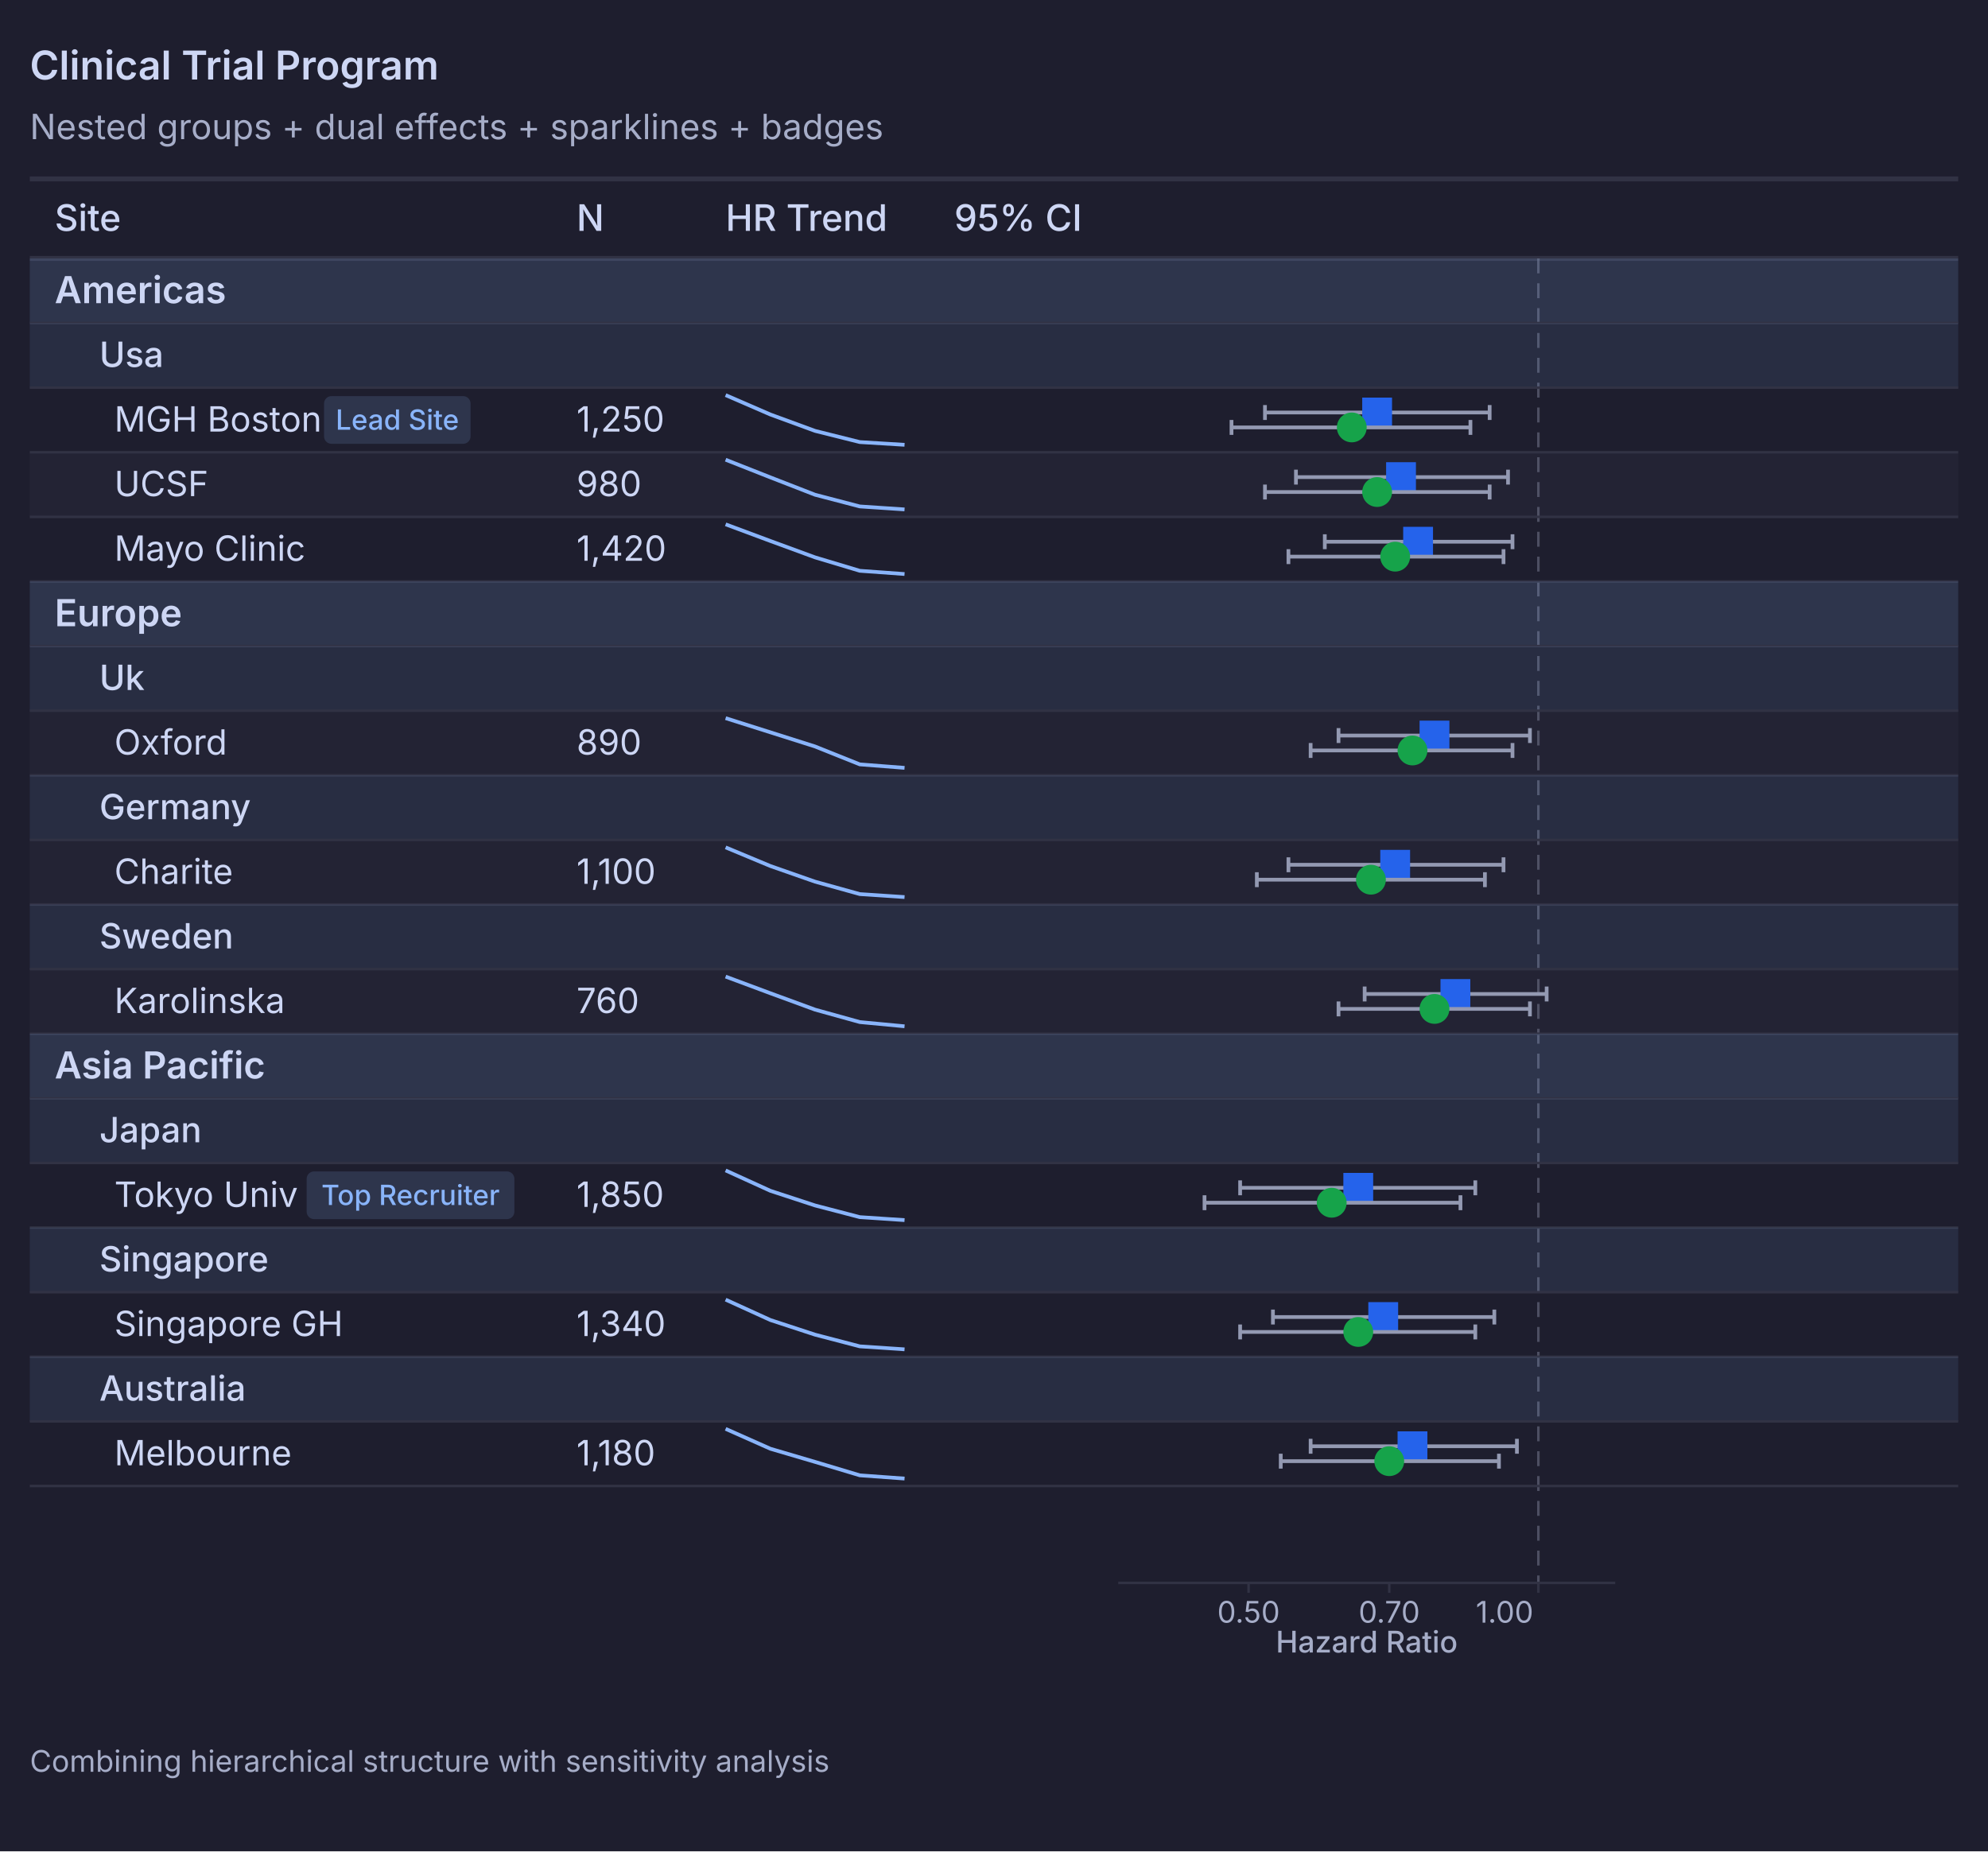
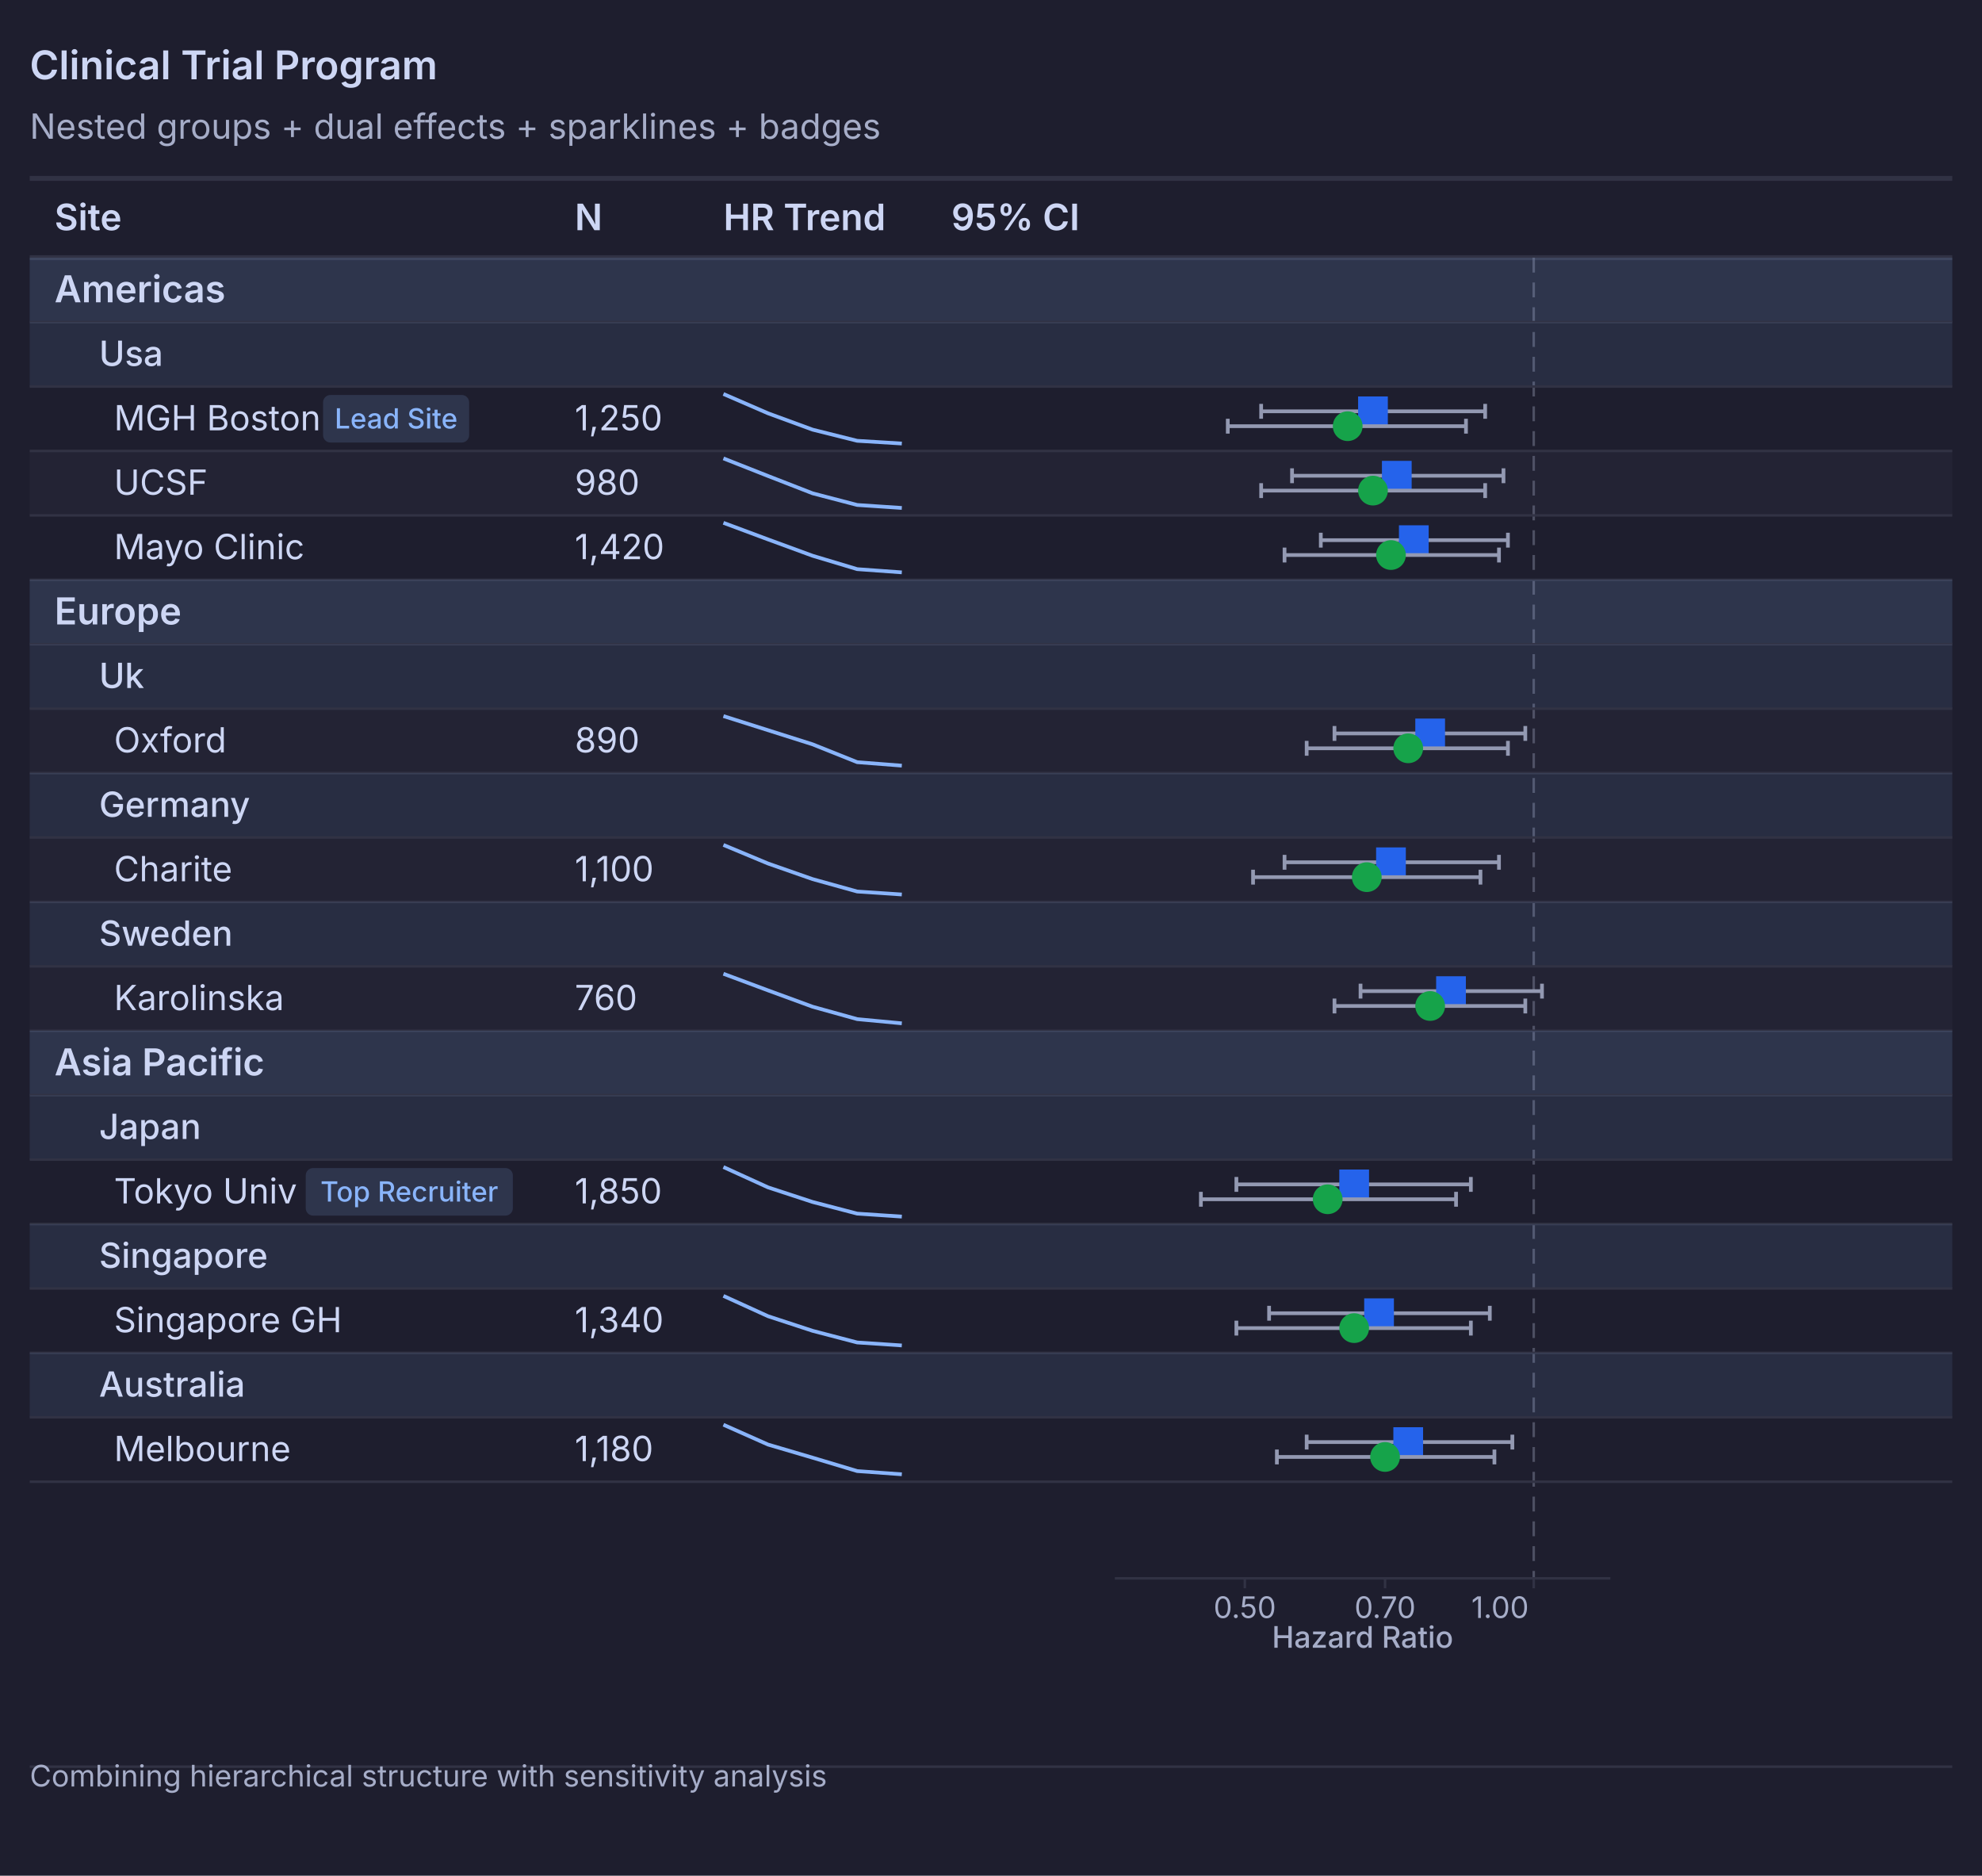
- <svg xmlns="http://www.w3.org/2000/svg" width="800" height="745" viewBox="0 0 800 745">
+ <svg xmlns="http://www.w3.org/2000/svg" width="800" height="757" viewBox="0 0 800 757">
  <rect width="100%" height="100%" fill="#1e1e2e" />
  <text x="12" y="32" font-family="system-ui, -apple-system, sans-serif" font-size="16px" font-weight="600" fill="#cdd6f4">Clinical Trial Program</text>
  <text x="12" y="56" font-family="system-ui, -apple-system, sans-serif" font-size="14px" fill="#a6adc8">Nested groups + dual effects + sparklines + badges</text>
  <line x1="12" x2="788" y1="72" y2="72" stroke="#313244" stroke-width="2" />
-   <text x="22" y="92.9" font-family="system-ui, -apple-system, sans-serif" font-size="14.7px" font-weight="500" fill="#cdd6f4">Site</text>
-   <text x="232" y="92.9" font-family="system-ui, -apple-system, sans-serif" font-size="14.7px" font-weight="500" text-anchor="start" fill="#cdd6f4">N</text>
-   <text x="292" y="92.9" font-family="system-ui, -apple-system, sans-serif" font-size="14.7px" font-weight="500" text-anchor="start" fill="#cdd6f4">HR Trend</text>
-   <text x="384" y="92.9" font-family="system-ui, -apple-system, sans-serif" font-size="14.7px" font-weight="500" text-anchor="start" fill="#cdd6f4">95% CI</text>
-   <text x="460" y="92.9" font-family="system-ui, -apple-system, sans-serif" font-size="14.7px" font-weight="500" text-anchor="start" fill="#cdd6f4" />
+   <text x="22" y="92.9" font-family="system-ui, -apple-system, sans-serif" font-size="14.7px" font-weight="600" fill="#cdd6f4">Site</text>
+   <text x="232" y="92.9" font-family="system-ui, -apple-system, sans-serif" font-size="14.7px" font-weight="600" text-anchor="start" fill="#cdd6f4">N</text>
+   <text x="292" y="92.9" font-family="system-ui, -apple-system, sans-serif" font-size="14.7px" font-weight="600" text-anchor="start" fill="#cdd6f4">HR Trend</text>
+   <text x="384" y="92.9" font-family="system-ui, -apple-system, sans-serif" font-size="14.7px" font-weight="600" text-anchor="start" fill="#cdd6f4">95% CI</text>
+   <text x="460" y="92.9" font-family="system-ui, -apple-system, sans-serif" font-size="14.7px" font-weight="600" text-anchor="start" fill="#cdd6f4" />
  <line x1="12" x2="788" y1="104" y2="104" stroke="#313244" stroke-width="2" />
  <rect x="12" y="182" width="776" height="26" fill="#232334" />
  <rect x="12" y="286" width="776" height="26" fill="#232334" />
  <rect x="12" y="338" width="776" height="26" fill="#232334" />
  <rect x="12" y="390" width="776" height="26" fill="#232334" />
  <line x1="619.063" x2="619.063" y1="104" y2="637" stroke="#6c7086" stroke-width="1" stroke-opacity="0.6" stroke-dasharray="6,4" />
  <g class="interval effect-0">
    <line x1="509.043" x2="599.457" y1="166" y2="166" stroke="#9399b2" stroke-width="1.5" />
    <line x1="509.043" x2="509.043" y1="163" y2="169" stroke="#9399b2" stroke-width="1.5" />
    <line x1="599.457" x2="599.457" y1="163" y2="169" stroke="#9399b2" stroke-width="1.5" />
    <rect x="548.177" y="160" width="12" height="12" fill="#2563eb" />
  </g>
  <g class="interval effect-1">
    <line x1="495.576" x2="591.72" y1="172" y2="172" stroke="#9399b2" stroke-width="1.5" />
    <line x1="495.576" x2="495.576" y1="169" y2="175" stroke="#9399b2" stroke-width="1.5" />
    <line x1="591.72" x2="591.72" y1="169" y2="175" stroke="#9399b2" stroke-width="1.5" />
    <circle cx="543.977" cy="172" r="6" fill="#16a34a" />
  </g>
  <g class="interval effect-0">
    <line x1="521.511" x2="606.854" y1="192" y2="192" stroke="#9399b2" stroke-width="1.5" />
    <line x1="521.511" x2="521.511" y1="189" y2="195" stroke="#9399b2" stroke-width="1.5" />
    <line x1="606.854" x2="606.854" y1="189" y2="195" stroke="#9399b2" stroke-width="1.5" />
    <rect x="557.794" y="186" width="12" height="12" fill="#2563eb" />
  </g>
  <g class="interval effect-1">
    <line x1="509.043" x2="599.457" y1="198" y2="198" stroke="#9399b2" stroke-width="1.5" />
    <line x1="509.043" x2="509.043" y1="195" y2="201" stroke="#9399b2" stroke-width="1.5" />
    <line x1="599.457" x2="599.457" y1="195" y2="201" stroke="#9399b2" stroke-width="1.5" />
    <circle cx="554.177" cy="198" r="6" fill="#16a34a" />
  </g>
  <g class="interval effect-0">
    <line x1="533.119" x2="608.653" y1="218" y2="218" stroke="#9399b2" stroke-width="1.5" />
    <line x1="533.119" x2="533.119" y1="215" y2="221" stroke="#9399b2" stroke-width="1.5" />
    <line x1="608.653" x2="608.653" y1="215" y2="221" stroke="#9399b2" stroke-width="1.5" />
    <rect x="564.662" y="212" width="12" height="12" fill="#2563eb" />
  </g>
  <g class="interval effect-1">
    <line x1="518.48" x2="605.035" y1="224" y2="224" stroke="#9399b2" stroke-width="1.5" />
    <line x1="518.48" x2="518.48" y1="221" y2="227" stroke="#9399b2" stroke-width="1.5" />
    <line x1="605.035" x2="605.035" y1="221" y2="227" stroke="#9399b2" stroke-width="1.5" />
    <circle cx="561.441" cy="224" r="6" fill="#16a34a" />
  </g>
  <g class="interval effect-0">
    <line x1="538.636" x2="615.664" y1="296" y2="296" stroke="#9399b2" stroke-width="1.5" />
    <line x1="538.636" x2="538.636" y1="293" y2="299" stroke="#9399b2" stroke-width="1.5" />
    <line x1="615.664" x2="615.664" y1="293" y2="299" stroke="#9399b2" stroke-width="1.5" />
    <rect x="571.261" y="290" width="12" height="12" fill="#2563eb" />
  </g>
  <g class="interval effect-1">
    <line x1="527.415" x2="608.653" y1="302" y2="302" stroke="#9399b2" stroke-width="1.5" />
    <line x1="527.415" x2="527.415" y1="299" y2="305" stroke="#9399b2" stroke-width="1.5" />
    <line x1="608.653" x2="608.653" y1="299" y2="305" stroke="#9399b2" stroke-width="1.5" />
    <circle cx="568.404" cy="302" r="6" fill="#16a34a" />
  </g>
  <g class="interval effect-0">
    <line x1="518.48" x2="605.035" y1="348" y2="348" stroke="#9399b2" stroke-width="1.5" />
    <line x1="518.48" x2="518.48" y1="345" y2="351" stroke="#9399b2" stroke-width="1.5" />
    <line x1="605.035" x2="605.035" y1="345" y2="351" stroke="#9399b2" stroke-width="1.5" />
    <rect x="555.441" y="342" width="12" height="12" fill="#2563eb" />
  </g>
  <g class="interval effect-1">
    <line x1="505.776" x2="597.556" y1="354" y2="354" stroke="#9399b2" stroke-width="1.5" />
    <line x1="505.776" x2="505.776" y1="351" y2="357" stroke="#9399b2" stroke-width="1.5" />
    <line x1="597.556" x2="597.556" y1="351" y2="357" stroke="#9399b2" stroke-width="1.5" />
    <circle cx="551.685" cy="354" r="6" fill="#16a34a" />
  </g>
  <g class="interval effect-0">
    <line x1="549.155" x2="622.395" y1="400" y2="400" stroke="#9399b2" stroke-width="1.5" />
    <line x1="549.155" x2="549.155" y1="397" y2="403" stroke="#9399b2" stroke-width="1.5" />
    <line x1="622.395" x2="622.395" y1="397" y2="403" stroke="#9399b2" stroke-width="1.5" />
    <rect x="579.675" y="394" width="12" height="12" fill="#2563eb" />
  </g>
  <g class="interval effect-1">
    <line x1="538.636" x2="615.664" y1="406" y2="406" stroke="#9399b2" stroke-width="1.5" />
    <line x1="538.636" x2="538.636" y1="403" y2="409" stroke="#9399b2" stroke-width="1.5" />
    <line x1="615.664" x2="615.664" y1="403" y2="409" stroke="#9399b2" stroke-width="1.5" />
    <circle cx="577.261" cy="406" r="6" fill="#16a34a" />
  </g>
  <g class="interval effect-0">
    <line x1="499.045" x2="593.688" y1="478" y2="478" stroke="#9399b2" stroke-width="1.5" />
    <line x1="499.045" x2="499.045" y1="475" y2="481" stroke="#9399b2" stroke-width="1.5" />
    <line x1="593.688" x2="593.688" y1="475" y2="481" stroke="#9399b2" stroke-width="1.5" />
    <rect x="540.586" y="472" width="12" height="12" fill="#2563eb" />
  </g>
  <g class="interval effect-1">
    <line x1="484.718" x2="587.714" y1="484" y2="484" stroke="#9399b2" stroke-width="1.5" />
    <line x1="484.718" x2="484.718" y1="481" y2="487" stroke="#9399b2" stroke-width="1.5" />
    <line x1="587.714" x2="587.714" y1="481" y2="487" stroke="#9399b2" stroke-width="1.5" />
    <circle cx="535.9" cy="484" r="6" fill="#16a34a" />
  </g>
  <g class="interval effect-0">
    <line x1="512.248" x2="601.337" y1="530" y2="530" stroke="#9399b2" stroke-width="1.5" />
    <line x1="512.248" x2="512.248" y1="527" y2="533" stroke="#9399b2" stroke-width="1.5" />
    <line x1="601.337" x2="601.337" y1="527" y2="533" stroke="#9399b2" stroke-width="1.5" />
    <rect x="550.633" y="524" width="12" height="12" fill="#2563eb" />
  </g>
  <g class="interval effect-1">
    <line x1="499.045" x2="593.688" y1="536" y2="536" stroke="#9399b2" stroke-width="1.5" />
    <line x1="499.045" x2="499.045" y1="533" y2="539" stroke="#9399b2" stroke-width="1.5" />
    <line x1="593.688" x2="593.688" y1="533" y2="539" stroke="#9399b2" stroke-width="1.5" />
    <circle cx="546.586" cy="536" r="6" fill="#16a34a" />
  </g>
  <g class="interval effect-0">
    <line x1="527.415" x2="610.433" y1="582" y2="582" stroke="#9399b2" stroke-width="1.5" />
    <line x1="527.415" x2="527.415" y1="579" y2="585" stroke="#9399b2" stroke-width="1.5" />
    <line x1="610.433" x2="610.433" y1="579" y2="585" stroke="#9399b2" stroke-width="1.5" />
    <rect x="562.404" y="576" width="12" height="12" fill="#2563eb" />
  </g>
  <g class="interval effect-1">
    <line x1="515.392" x2="603.196" y1="588" y2="588" stroke="#9399b2" stroke-width="1.5" />
    <line x1="515.392" x2="515.392" y1="585" y2="591" stroke="#9399b2" stroke-width="1.5" />
    <line x1="603.196" x2="603.196" y1="585" y2="591" stroke="#9399b2" stroke-width="1.5" />
    <circle cx="559.054" cy="588" r="6" fill="#16a34a" />
  </g>
  <g transform="translate(0, 637)">
    <line x1="450" x2="650" y1="0" y2="0" stroke="#313244" stroke-width="1" />
    <line x1="502.444" x2="502.444" y1="0" y2="4" stroke="#313244" stroke-width="1" />
    <text x="502.444" y="16" text-anchor="middle" font-family="system-ui, -apple-system, sans-serif" font-size="12px" fill="#a6adc8">0.50</text>
    <line x1="559.054" x2="559.054" y1="0" y2="4" stroke="#313244" stroke-width="1" />
    <text x="559.054" y="16" text-anchor="middle" font-family="system-ui, -apple-system, sans-serif" font-size="12px" fill="#a6adc8">0.70</text>
    <line x1="619.063" x2="619.063" y1="0" y2="4" stroke="#313244" stroke-width="1" />
    <text x="617.063" y="16" text-anchor="end" font-family="system-ui, -apple-system, sans-serif" font-size="12px" fill="#a6adc8">1.00</text>
    <text x="550" y="28" text-anchor="middle" font-family="system-ui, -apple-system, sans-serif" font-size="12px" font-weight="500" fill="#a6adc8">Hazard Ratio</text>
  </g>
  <rect x="12" y="104" width="776" height="26" fill="rgba(137, 180, 250, 0.15)" />
  <text x="22" y="122" font-family="system-ui, -apple-system, sans-serif" font-size="15px" font-weight="600" fill="#cdd6f4">Americas</text>
  <line x1="12" x2="788" y1="130" y2="130" stroke="#313244" stroke-width="1" />
  <rect x="12" y="130" width="776" height="26" fill="rgba(137, 180, 250, 0.1)" />
  <text x="40" y="147.667" font-family="system-ui, -apple-system, sans-serif" font-size="14px" font-weight="500" fill="#cdd6f4">Usa</text>
  <line x1="12" x2="788" y1="156" y2="156" stroke="#313244" stroke-width="1" />
  <text x="46" y="173.667" font-family="system-ui, -apple-system, sans-serif" font-size="14px" font-weight="400" font-style="normal" fill="#cdd6f4">MGH Boston</text>
  <rect x="130.4" y="159.4" width="58.96" height="19.2" rx="3" fill="#89b4fa" opacity="0.15" />
  <text x="159.88" y="172.92" text-anchor="middle" font-family="system-ui, -apple-system, sans-serif" font-size="11.2px" font-weight="500" fill="#89b4fa">Lead Site</text>
  <text x="232" y="173.667" font-family="system-ui, -apple-system, sans-serif" font-size="14px" font-weight="400" font-style="normal" text-anchor="start" fill="#cdd6f4">1,250</text>
  <path d="M292.0,159.0L310.0,166.8L328.0,173.4L346.0,177.9L364.0,179.0" fill="none" stroke="#89b4fa" stroke-width="1.5" />
  <text x="384" y="173.667" font-family="system-ui, -apple-system, sans-serif" font-size="14px" font-weight="400" font-style="normal" text-anchor="start" fill="#cdd6f4" />
  <line x1="12" x2="788" y1="182" y2="182" stroke="#313244" stroke-width="1" />
  <text x="46" y="199.667" font-family="system-ui, -apple-system, sans-serif" font-size="14px" font-weight="400" font-style="normal" fill="#cdd6f4">UCSF</text>
  <text x="232" y="199.667" font-family="system-ui, -apple-system, sans-serif" font-size="14px" font-weight="400" font-style="normal" text-anchor="start" fill="#cdd6f4">980</text>
  <path d="M292.0,185.0L310.0,192.1L328.0,199.1L346.0,203.8L364.0,205.0" fill="none" stroke="#89b4fa" stroke-width="1.5" />
  <text x="384" y="199.667" font-family="system-ui, -apple-system, sans-serif" font-size="14px" font-weight="400" font-style="normal" text-anchor="start" fill="#cdd6f4" />
  <line x1="12" x2="788" y1="208" y2="208" stroke="#313244" stroke-width="1" />
  <text x="46" y="225.667" font-family="system-ui, -apple-system, sans-serif" font-size="14px" font-weight="400" font-style="normal" fill="#cdd6f4">Mayo Clinic</text>
  <text x="232" y="225.667" font-family="system-ui, -apple-system, sans-serif" font-size="14px" font-weight="400" font-style="normal" text-anchor="start" fill="#cdd6f4">1,420</text>
  <path d="M292.0,211.0L310.0,217.7L328.0,224.3L346.0,229.7L364.0,231.0" fill="none" stroke="#89b4fa" stroke-width="1.5" />
  <text x="384" y="225.667" font-family="system-ui, -apple-system, sans-serif" font-size="14px" font-weight="400" font-style="normal" text-anchor="start" fill="#cdd6f4" />
  <line x1="12" x2="788" y1="234" y2="234" stroke="#313244" stroke-width="1" />
  <rect x="12" y="234" width="776" height="26" fill="rgba(137, 180, 250, 0.15)" />
  <text x="22" y="252" font-family="system-ui, -apple-system, sans-serif" font-size="15px" font-weight="600" fill="#cdd6f4">Europe</text>
  <line x1="12" x2="788" y1="260" y2="260" stroke="#313244" stroke-width="1" />
  <rect x="12" y="260" width="776" height="26" fill="rgba(137, 180, 250, 0.1)" />
  <text x="40" y="277.667" font-family="system-ui, -apple-system, sans-serif" font-size="14px" font-weight="500" fill="#cdd6f4">Uk</text>
  <line x1="12" x2="788" y1="286" y2="286" stroke="#313244" stroke-width="1" />
  <text x="46" y="303.667" font-family="system-ui, -apple-system, sans-serif" font-size="14px" font-weight="400" font-style="normal" fill="#cdd6f4">Oxford</text>
  <text x="232" y="303.667" font-family="system-ui, -apple-system, sans-serif" font-size="14px" font-weight="400" font-style="normal" text-anchor="start" fill="#cdd6f4">890</text>
  <path d="M292.0,289.0L310.0,294.7L328.0,300.4L346.0,307.6L364.0,309.0" fill="none" stroke="#89b4fa" stroke-width="1.5" />
  <text x="384" y="303.667" font-family="system-ui, -apple-system, sans-serif" font-size="14px" font-weight="400" font-style="normal" text-anchor="start" fill="#cdd6f4" />
  <line x1="12" x2="788" y1="312" y2="312" stroke="#313244" stroke-width="1" />
  <rect x="12" y="312" width="776" height="26" fill="rgba(137, 180, 250, 0.1)" />
  <text x="40" y="329.667" font-family="system-ui, -apple-system, sans-serif" font-size="14px" font-weight="500" fill="#cdd6f4">Germany</text>
  <line x1="12" x2="788" y1="338" y2="338" stroke="#313244" stroke-width="1" />
  <text x="46" y="355.667" font-family="system-ui, -apple-system, sans-serif" font-size="14px" font-weight="400" font-style="normal" fill="#cdd6f4">Charite</text>
  <text x="232" y="355.667" font-family="system-ui, -apple-system, sans-serif" font-size="14px" font-weight="400" font-style="normal" text-anchor="start" fill="#cdd6f4">1,100</text>
  <path d="M292.0,341.0L310.0,348.5L328.0,354.8L346.0,359.8L364.0,361.0" fill="none" stroke="#89b4fa" stroke-width="1.5" />
  <text x="384" y="355.667" font-family="system-ui, -apple-system, sans-serif" font-size="14px" font-weight="400" font-style="normal" text-anchor="start" fill="#cdd6f4" />
  <line x1="12" x2="788" y1="364" y2="364" stroke="#313244" stroke-width="1" />
  <rect x="12" y="364" width="776" height="26" fill="rgba(137, 180, 250, 0.1)" />
  <text x="40" y="381.667" font-family="system-ui, -apple-system, sans-serif" font-size="14px" font-weight="500" fill="#cdd6f4">Sweden</text>
  <line x1="12" x2="788" y1="390" y2="390" stroke="#313244" stroke-width="1" />
  <text x="46" y="407.667" font-family="system-ui, -apple-system, sans-serif" font-size="14px" font-weight="400" font-style="normal" fill="#cdd6f4">Karolinska</text>
  <text x="232" y="407.667" font-family="system-ui, -apple-system, sans-serif" font-size="14px" font-weight="400" font-style="normal" text-anchor="start" fill="#cdd6f4">760</text>
  <path d="M292.0,393.0L310.0,399.7L328.0,406.3L346.0,411.3L364.0,413.0" fill="none" stroke="#89b4fa" stroke-width="1.5" />
  <text x="384" y="407.667" font-family="system-ui, -apple-system, sans-serif" font-size="14px" font-weight="400" font-style="normal" text-anchor="start" fill="#cdd6f4" />
  <line x1="12" x2="788" y1="416" y2="416" stroke="#313244" stroke-width="1" />
  <rect x="12" y="416" width="776" height="26" fill="rgba(137, 180, 250, 0.15)" />
  <text x="22" y="434" font-family="system-ui, -apple-system, sans-serif" font-size="15px" font-weight="600" fill="#cdd6f4">Asia Pacific</text>
  <line x1="12" x2="788" y1="442" y2="442" stroke="#313244" stroke-width="1" />
  <rect x="12" y="442" width="776" height="26" fill="rgba(137, 180, 250, 0.1)" />
  <text x="40" y="459.667" font-family="system-ui, -apple-system, sans-serif" font-size="14px" font-weight="500" fill="#cdd6f4">Japan</text>
  <line x1="12" x2="788" y1="468" y2="468" stroke="#313244" stroke-width="1" />
  <text x="46" y="485.667" font-family="system-ui, -apple-system, sans-serif" font-size="14px" font-weight="400" font-style="normal" fill="#cdd6f4">Tokyo Univ</text>
  <rect x="123.4" y="471.4" width="83.6" height="19.2" rx="3" fill="#89b4fa" opacity="0.15" />
  <text x="165.2" y="484.92" text-anchor="middle" font-family="system-ui, -apple-system, sans-serif" font-size="11.2px" font-weight="500" fill="#89b4fa">Top Recruiter</text>
  <text x="232" y="485.667" font-family="system-ui, -apple-system, sans-serif" font-size="14px" font-weight="400" font-style="normal" text-anchor="start" fill="#cdd6f4">1,850</text>
  <path d="M292.0,471.0L310.0,479.2L328.0,485.1L346.0,489.8L364.0,491.0" fill="none" stroke="#89b4fa" stroke-width="1.5" />
  <text x="384" y="485.667" font-family="system-ui, -apple-system, sans-serif" font-size="14px" font-weight="400" font-style="normal" text-anchor="start" fill="#cdd6f4" />
  <line x1="12" x2="788" y1="494" y2="494" stroke="#313244" stroke-width="1" />
  <rect x="12" y="494" width="776" height="26" fill="rgba(137, 180, 250, 0.1)" />
  <text x="40" y="511.667" font-family="system-ui, -apple-system, sans-serif" font-size="14px" font-weight="500" fill="#cdd6f4">Singapore</text>
  <line x1="12" x2="788" y1="520" y2="520" stroke="#313244" stroke-width="1" />
  <text x="46" y="537.667" font-family="system-ui, -apple-system, sans-serif" font-size="14px" font-weight="400" font-style="normal" fill="#cdd6f4">Singapore GH</text>
  <text x="232" y="537.667" font-family="system-ui, -apple-system, sans-serif" font-size="14px" font-weight="400" font-style="normal" text-anchor="start" fill="#cdd6f4">1,340</text>
  <path d="M292.0,523.0L310.0,531.2L328.0,537.1L346.0,541.8L364.0,543.0" fill="none" stroke="#89b4fa" stroke-width="1.5" />
  <text x="384" y="537.667" font-family="system-ui, -apple-system, sans-serif" font-size="14px" font-weight="400" font-style="normal" text-anchor="start" fill="#cdd6f4" />
  <line x1="12" x2="788" y1="546" y2="546" stroke="#313244" stroke-width="1" />
  <rect x="12" y="546" width="776" height="26" fill="rgba(137, 180, 250, 0.1)" />
  <text x="40" y="563.667" font-family="system-ui, -apple-system, sans-serif" font-size="14px" font-weight="500" fill="#cdd6f4">Australia</text>
  <line x1="12" x2="788" y1="572" y2="572" stroke="#313244" stroke-width="1" />
  <text x="46" y="589.667" font-family="system-ui, -apple-system, sans-serif" font-size="14px" font-weight="400" font-style="normal" fill="#cdd6f4">Melbourne</text>
  <text x="232" y="589.667" font-family="system-ui, -apple-system, sans-serif" font-size="14px" font-weight="400" font-style="normal" text-anchor="start" fill="#cdd6f4">1,180</text>
  <path d="M292.0,575.0L310.0,583.0L328.0,588.3L346.0,593.7L364.0,595.0" fill="none" stroke="#89b4fa" stroke-width="1.5" />
  <text x="384" y="589.667" font-family="system-ui, -apple-system, sans-serif" font-size="14px" font-weight="400" font-style="normal" text-anchor="start" fill="#cdd6f4" />
  <line x1="12" x2="788" y1="598" y2="598" stroke="#313244" stroke-width="1" />
-   <text x="12" y="713" font-family="system-ui, -apple-system, sans-serif" font-size="12px" fill="#a6adc8">Combining hierarchical structure with sensitivity analysis</text>
+   <line x1="12" x2="788" y1="713" y2="713" stroke="#313244" stroke-width="1" />
+   <text x="12" y="721" font-family="system-ui, -apple-system, sans-serif" font-size="12px" fill="#a6adc8">Combining hierarchical structure with sensitivity analysis</text>
</svg>
